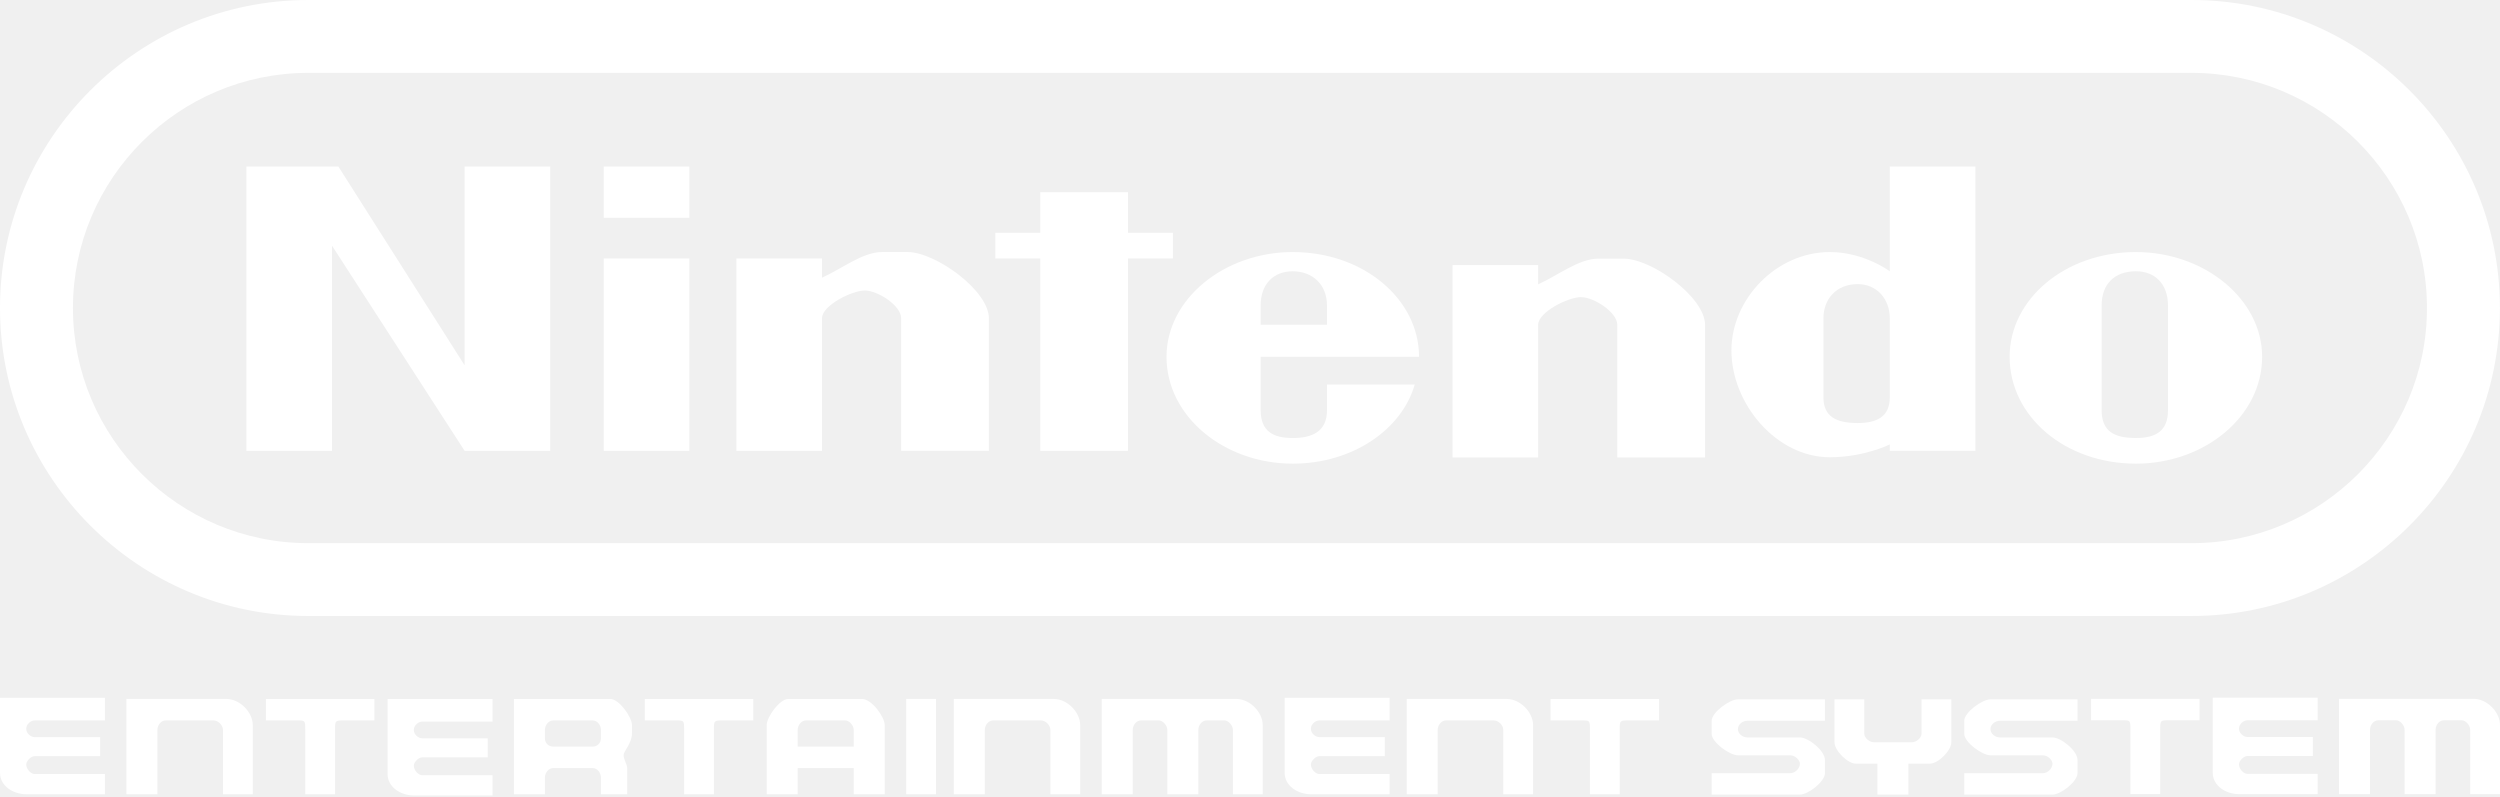
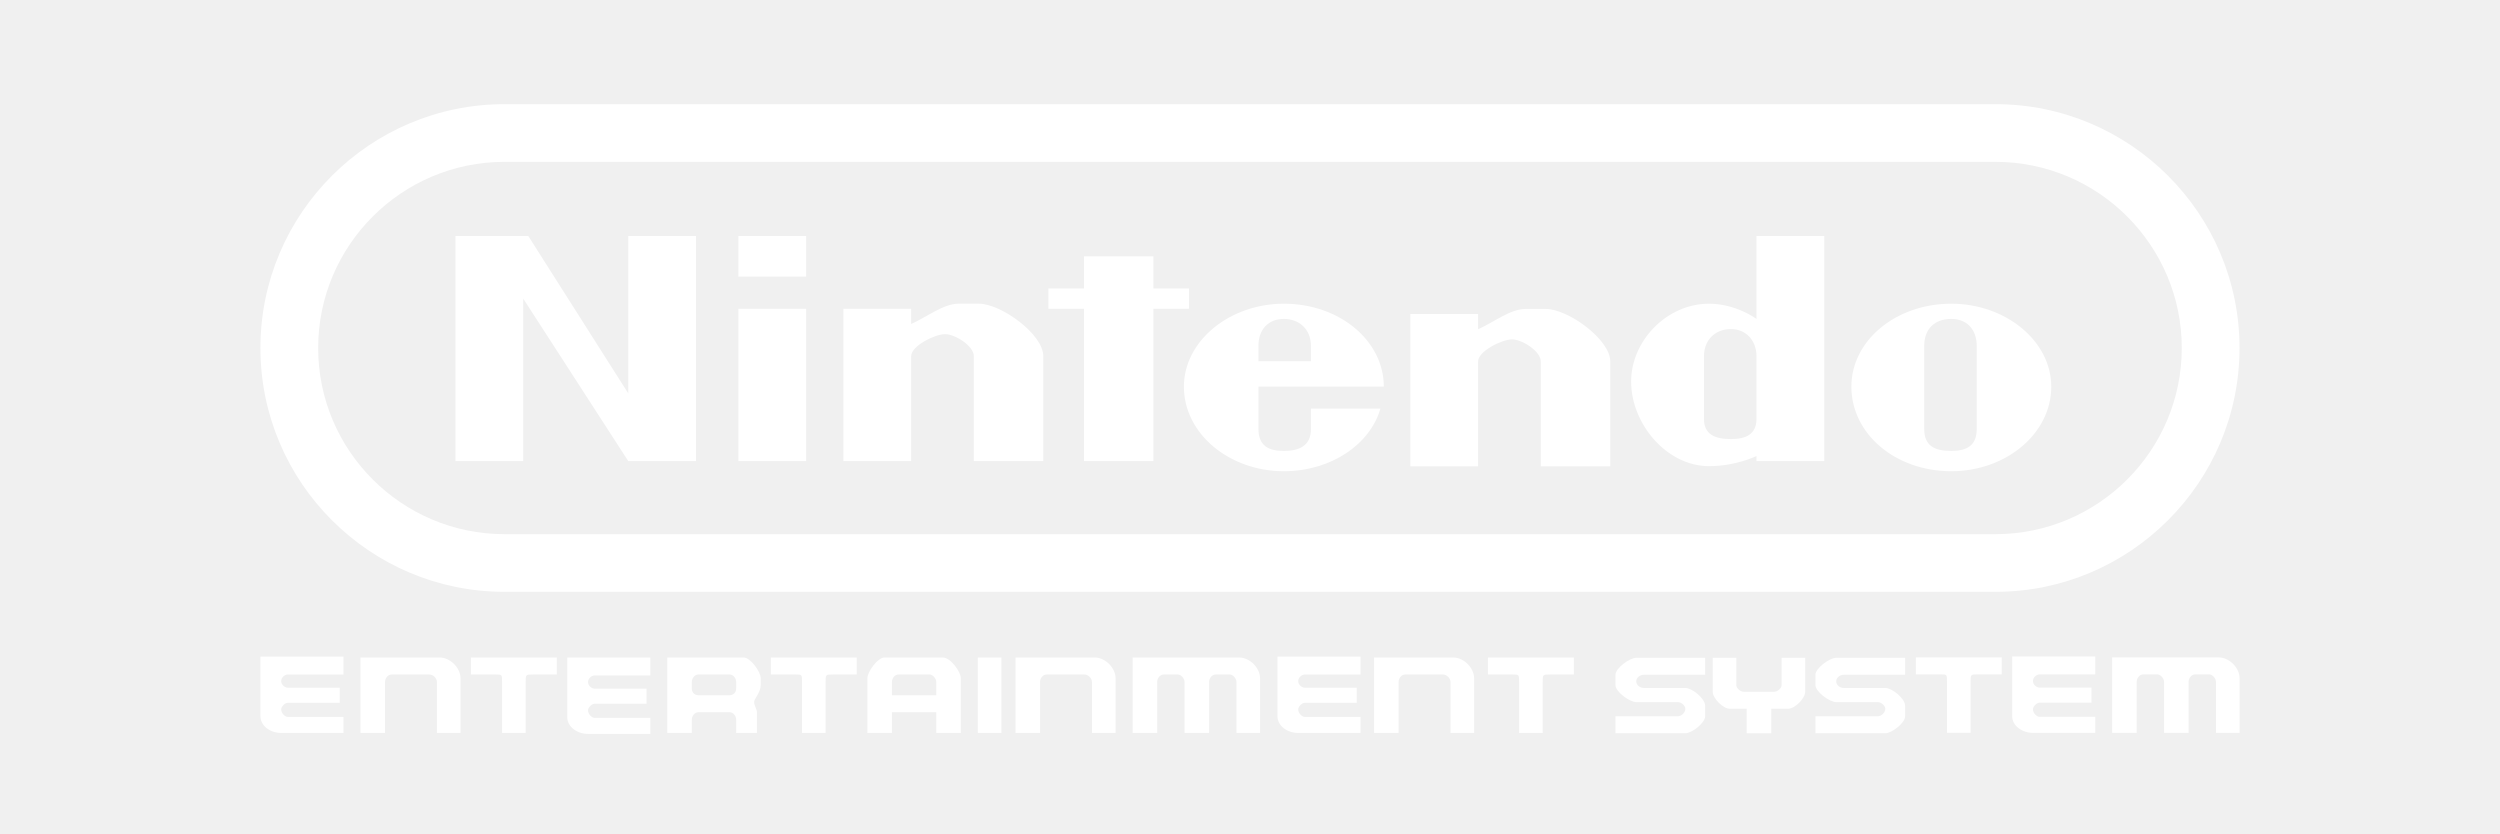
- <svg xmlns="http://www.w3.org/2000/svg" width="380.000" height="121.000" viewBox="50.000 20.000 380.000 121.000" fill="none">
+ <svg xmlns="http://www.w3.org/2000/svg" width="480" height="160" viewBox="0 0 480 160" fill="none">
  <g clip-path="url(#clip0_30_237)">
    <path d="M383.119 113.631H96.871C71.028 113.631 50 92.629 50 66.815C50 41.001 71.029 20 96.871 20H383.116C408.962 20 429.987 41.001 429.987 66.815C429.984 92.629 408.963 113.631 383.119 113.631ZM96.871 31.075C77.141 31.075 61.088 47.108 61.088 66.818C61.088 86.524 77.14 102.561 96.871 102.561H383.116C402.843 102.561 418.899 86.526 418.899 66.818C418.899 47.109 402.846 31.075 383.116 31.075H96.871Z" fill="white" />
    <path d="M133.635 88.527V45.315H120.622V75.527L101.434 45.315H87.449V88.527H100.459V57.336L120.622 88.527H133.635Z" fill="white" />
    <path d="M154.776 88.527V59.285H141.767V88.527H154.776Z" fill="white" />
    <path d="M154.776 53.11V45.315H141.767V53.11H154.776Z" fill="white" />
    <path d="M200.312 88.527V68.379C200.312 64.156 192.179 58.309 187.953 58.309H184.048C181.122 58.309 177.869 60.909 174.941 62.209V59.285H161.93V88.527H174.941V68.379C174.941 66.43 179.494 64.156 181.447 64.156C183.399 64.156 186.976 66.43 186.976 68.379V88.525H200.312V88.527Z" fill="white" />
    <path d="M309.17 89.533V69.388C309.17 65.164 301.042 59.317 296.806 59.317H292.906C289.977 59.317 286.724 61.916 283.795 63.216V60.293H270.787V89.534H283.795V69.388C283.795 67.439 288.351 65.164 290.303 65.164C292.253 65.164 295.828 67.439 295.828 69.388V89.533H309.17Z" fill="white" />
    <path d="M221.453 88.527V59.285H228.285V55.386H221.453V49.214H208.122V55.386H201.289V59.285H208.122V88.527H221.453Z" fill="white" />
    <path d="M246.497 58.311C236.091 58.311 227.309 65.457 227.309 74.229C227.309 83.329 236.091 90.476 246.497 90.476C255.606 90.476 263.086 85.276 265.038 78.454H251.705V82.353C251.705 85.602 249.431 86.581 246.503 86.581C243.577 86.581 241.624 85.603 241.624 82.353V74.231H265.695C265.692 65.459 257.234 58.311 246.497 58.311ZM246.497 61.234C249.427 61.234 251.702 63.185 251.702 66.433V69.355H241.619V66.433C241.619 63.185 243.573 61.234 246.497 61.234Z" fill="white" />
    <path d="M374.657 58.311C363.92 58.311 355.464 65.457 355.464 74.229C355.464 83.329 363.917 90.476 374.657 90.476C385.059 90.476 393.844 83.329 393.844 74.229C393.84 65.459 385.059 58.311 374.657 58.311ZM374.657 61.234C377.579 61.234 379.533 63.185 379.533 66.433V82.352C379.533 85.6 377.579 86.576 374.657 86.576C371.405 86.576 369.449 85.6 369.449 82.352V66.433C369.446 63.185 371.401 61.234 374.657 61.234Z" fill="white" />
    <path d="M337.247 45.315V61.234C337.247 61.234 333.342 58.311 328.137 58.311C320.006 58.311 313.176 65.457 313.176 73.255C313.176 81.38 320.009 89.502 328.137 89.502C333.342 89.502 337.247 87.552 337.247 87.552V88.525H350.258V45.315H337.247ZM332.367 63.185C335.294 63.185 337.247 65.459 337.247 68.381V80.403C337.247 83.329 335.294 84.302 332.367 84.302C329.117 84.302 327.163 83.33 327.163 80.403V68.381C327.163 65.459 329.117 63.185 332.367 63.185Z" fill="white" />
    <path d="M88.422 140.726V130.224C88.422 128.234 86.43 126.242 84.436 126.242H69.212V140.726H73.924V130.951C73.924 130.227 74.467 129.503 75.192 129.503H82.441C83.166 129.503 83.892 130.227 83.892 130.951V140.726H88.422Z" fill="white" />
    <path d="M214.19 140.726V130.224C214.19 128.234 212.197 126.242 210.205 126.242H194.98V140.726H199.69V130.951C199.69 130.227 200.235 129.503 200.961 129.503H208.21C208.935 129.503 209.658 130.227 209.658 130.951V140.726H214.19Z" fill="white" />
    <path d="M283.031 140.726V130.224C283.031 128.234 281.039 126.242 279.044 126.242H263.819V140.726H268.53V130.951C268.53 130.227 269.073 129.503 269.801 129.503H277.049C277.774 129.503 278.498 130.227 278.498 130.951V140.726H283.031Z" fill="white" />
    <path d="M241.935 140.726V130.224C241.935 128.234 239.941 126.242 237.946 126.242H217.466V140.726H222.179V130.951C222.179 130.227 222.72 129.503 223.446 129.503H226.165C226.71 129.503 227.434 130.227 227.434 130.951V140.726H232.148V130.951C232.148 130.227 232.689 129.503 233.415 129.503H236.134C236.678 129.503 237.403 130.227 237.403 130.951V140.726H241.935Z" fill="white" />
    <path d="M65.95 140.726H53.987C51.995 140.726 50 139.46 50 137.469V126.065H65.95V129.505H55.255C54.713 129.505 53.987 130.049 53.987 130.773C53.987 131.498 54.713 132.041 55.255 132.041H65.225V134.936H55.255C54.713 134.936 53.987 135.661 53.987 136.205C53.987 136.929 54.713 137.652 55.255 137.652H65.95V140.726Z" fill="white" />
    <path d="M124.863 140.909H112.9C110.907 140.909 108.912 139.642 108.912 137.652V126.245H124.863V129.685H114.167C113.626 129.685 112.9 130.229 112.9 130.954C112.9 131.68 113.626 132.222 114.167 132.222H124.136V135.117H114.167C113.626 135.117 112.9 135.842 112.9 136.386C112.9 137.112 113.626 137.833 114.167 137.833H124.863V140.909Z" fill="white" />
    <path d="M261.221 140.726H249.257C247.265 140.726 245.268 139.46 245.268 137.469V126.065H261.22V129.505H250.526C249.982 129.505 249.255 130.049 249.255 130.773C249.255 131.498 249.981 132.041 250.526 132.041H260.491V134.936H250.526C249.982 134.936 249.255 135.661 249.255 136.205C249.255 136.929 249.981 137.652 250.526 137.652H261.22V140.729L261.221 140.726Z" fill="white" />
    <path d="M90.417 126.243V129.503H95.129C96.397 129.503 96.397 129.503 96.397 130.951V140.726H100.929V130.951C100.929 129.503 100.929 129.503 102.378 129.503H106.909V126.243H90.417Z" fill="white" />
    <path d="M148.007 126.243V129.503H152.718C153.986 129.503 153.986 129.503 153.986 130.951V140.726H158.516V130.951C158.516 129.503 158.516 129.503 159.968 129.503H164.499V126.243H148.007Z" fill="white" />
    <path d="M285.686 126.243V129.503H290.399C291.668 129.503 291.668 129.503 291.668 130.951V140.726H296.198V130.951C296.198 129.503 296.198 129.503 297.648 129.503H302.178V126.243H285.686Z" fill="white" />
    <path d="M128.114 126.243V140.729H132.827V138.196C132.827 137.472 133.371 136.745 134.095 136.745H140.076C140.803 136.745 141.345 137.47 141.345 138.196V140.729H145.333V136.745C145.333 136.204 144.79 135.48 144.79 134.754C144.79 134.213 146.059 132.946 146.059 131.498V130.23C146.059 128.961 144.066 126.244 142.796 126.244L128.114 126.243ZM134.095 129.503H140.076C140.803 129.503 141.344 130.227 141.344 130.951V132.218C141.344 132.942 140.801 133.486 140.076 133.486H134.095C133.371 133.486 132.827 132.943 132.827 132.218V130.951C132.828 130.229 133.371 129.503 134.095 129.503Z" fill="white" />
    <path d="M169.801 126.243C168.531 126.243 166.539 128.959 166.539 130.229V140.729H171.25V136.745H179.767V140.729H184.478V130.229C184.478 128.959 182.486 126.243 181.035 126.243H169.801ZM172.518 129.503H178.499C179.042 129.503 179.767 130.227 179.767 130.951V133.486H171.25V130.951C171.25 130.229 171.794 129.503 172.518 129.503Z" fill="white" />
    <path d="M192.273 140.726V126.242H187.744V140.728L192.273 140.726Z" fill="white" />
    <path d="M430 140.708V130.207C430 128.216 428.006 126.223 426.01 126.223H405.532V140.708H410.243V130.933C410.243 130.207 410.786 129.483 411.511 129.483H414.229C414.774 129.483 415.5 130.207 415.5 130.933V140.706H420.209V130.933C420.209 130.207 420.752 129.483 421.477 129.483H424.196C424.74 129.483 425.467 130.207 425.467 130.933V140.706H429.999L430 140.708Z" fill="white" />
    <path d="M402.287 140.708H390.325C388.331 140.708 386.337 139.439 386.337 137.452V126.044H402.286V129.485H391.594C391.05 129.485 390.325 130.027 390.325 130.753C390.325 131.477 391.05 132.019 391.594 132.019H401.56V134.915H391.594C391.05 134.915 390.325 135.641 390.325 136.184C390.325 136.909 391.05 137.632 391.594 137.632H402.286L402.287 140.708Z" fill="white" />
    <path d="M367.841 126.223V129.48H372.552C373.822 129.48 373.822 129.48 373.822 130.93V140.703H378.352V130.93C378.352 129.48 378.352 129.48 379.804 129.48H384.332V126.223H367.841Z" fill="white" />
    <path d="M314.162 126.299C312.892 126.299 310.173 128.291 310.173 129.557V131.55C310.173 132.817 312.892 134.807 314.162 134.807H322.136C322.862 134.807 323.586 135.533 323.586 136.076C323.586 136.8 322.86 137.522 322.136 137.522H310.173V140.78H323.586C324.855 140.78 327.391 138.789 327.391 137.522V135.531C327.391 134.082 324.855 132.09 323.586 132.09H315.611C314.886 132.09 314.162 131.547 314.162 130.822C314.162 130.098 314.886 129.554 315.611 129.554H327.391V126.298L314.162 126.299Z" fill="white" />
    <path d="M352.555 126.299C351.285 126.299 348.566 128.291 348.566 129.557V131.55C348.566 132.817 351.285 134.807 352.555 134.807H360.529C361.253 134.807 361.979 135.533 361.979 136.076C361.979 136.8 361.253 137.522 360.529 137.522H348.566V140.78H361.979C363.247 140.78 365.784 138.789 365.784 137.522V135.531C365.784 134.082 363.247 132.09 361.979 132.09H354.003C353.277 132.09 352.553 131.547 352.553 130.822C352.553 130.098 353.279 129.554 354.003 129.554H365.784V126.298L352.555 126.299Z" fill="white" />
    <path d="M328.842 126.299V132.82C328.842 134.086 330.834 136.077 332.104 136.077H335.364V140.782H340.077V136.077H343.34C344.607 136.077 346.601 134.086 346.601 132.82V126.299H342.07V131.552C342.07 132.093 341.345 132.82 340.621 132.82H334.822C334.096 132.82 333.371 132.094 333.371 131.552V126.299H328.842Z" fill="white" />
  </g>
  <defs>
    <clipPath id="clip0_30_237">
      <rect width="380" height="120.909" fill="white" transform="translate(50 20)" />
    </clipPath>
  </defs>
</svg>
